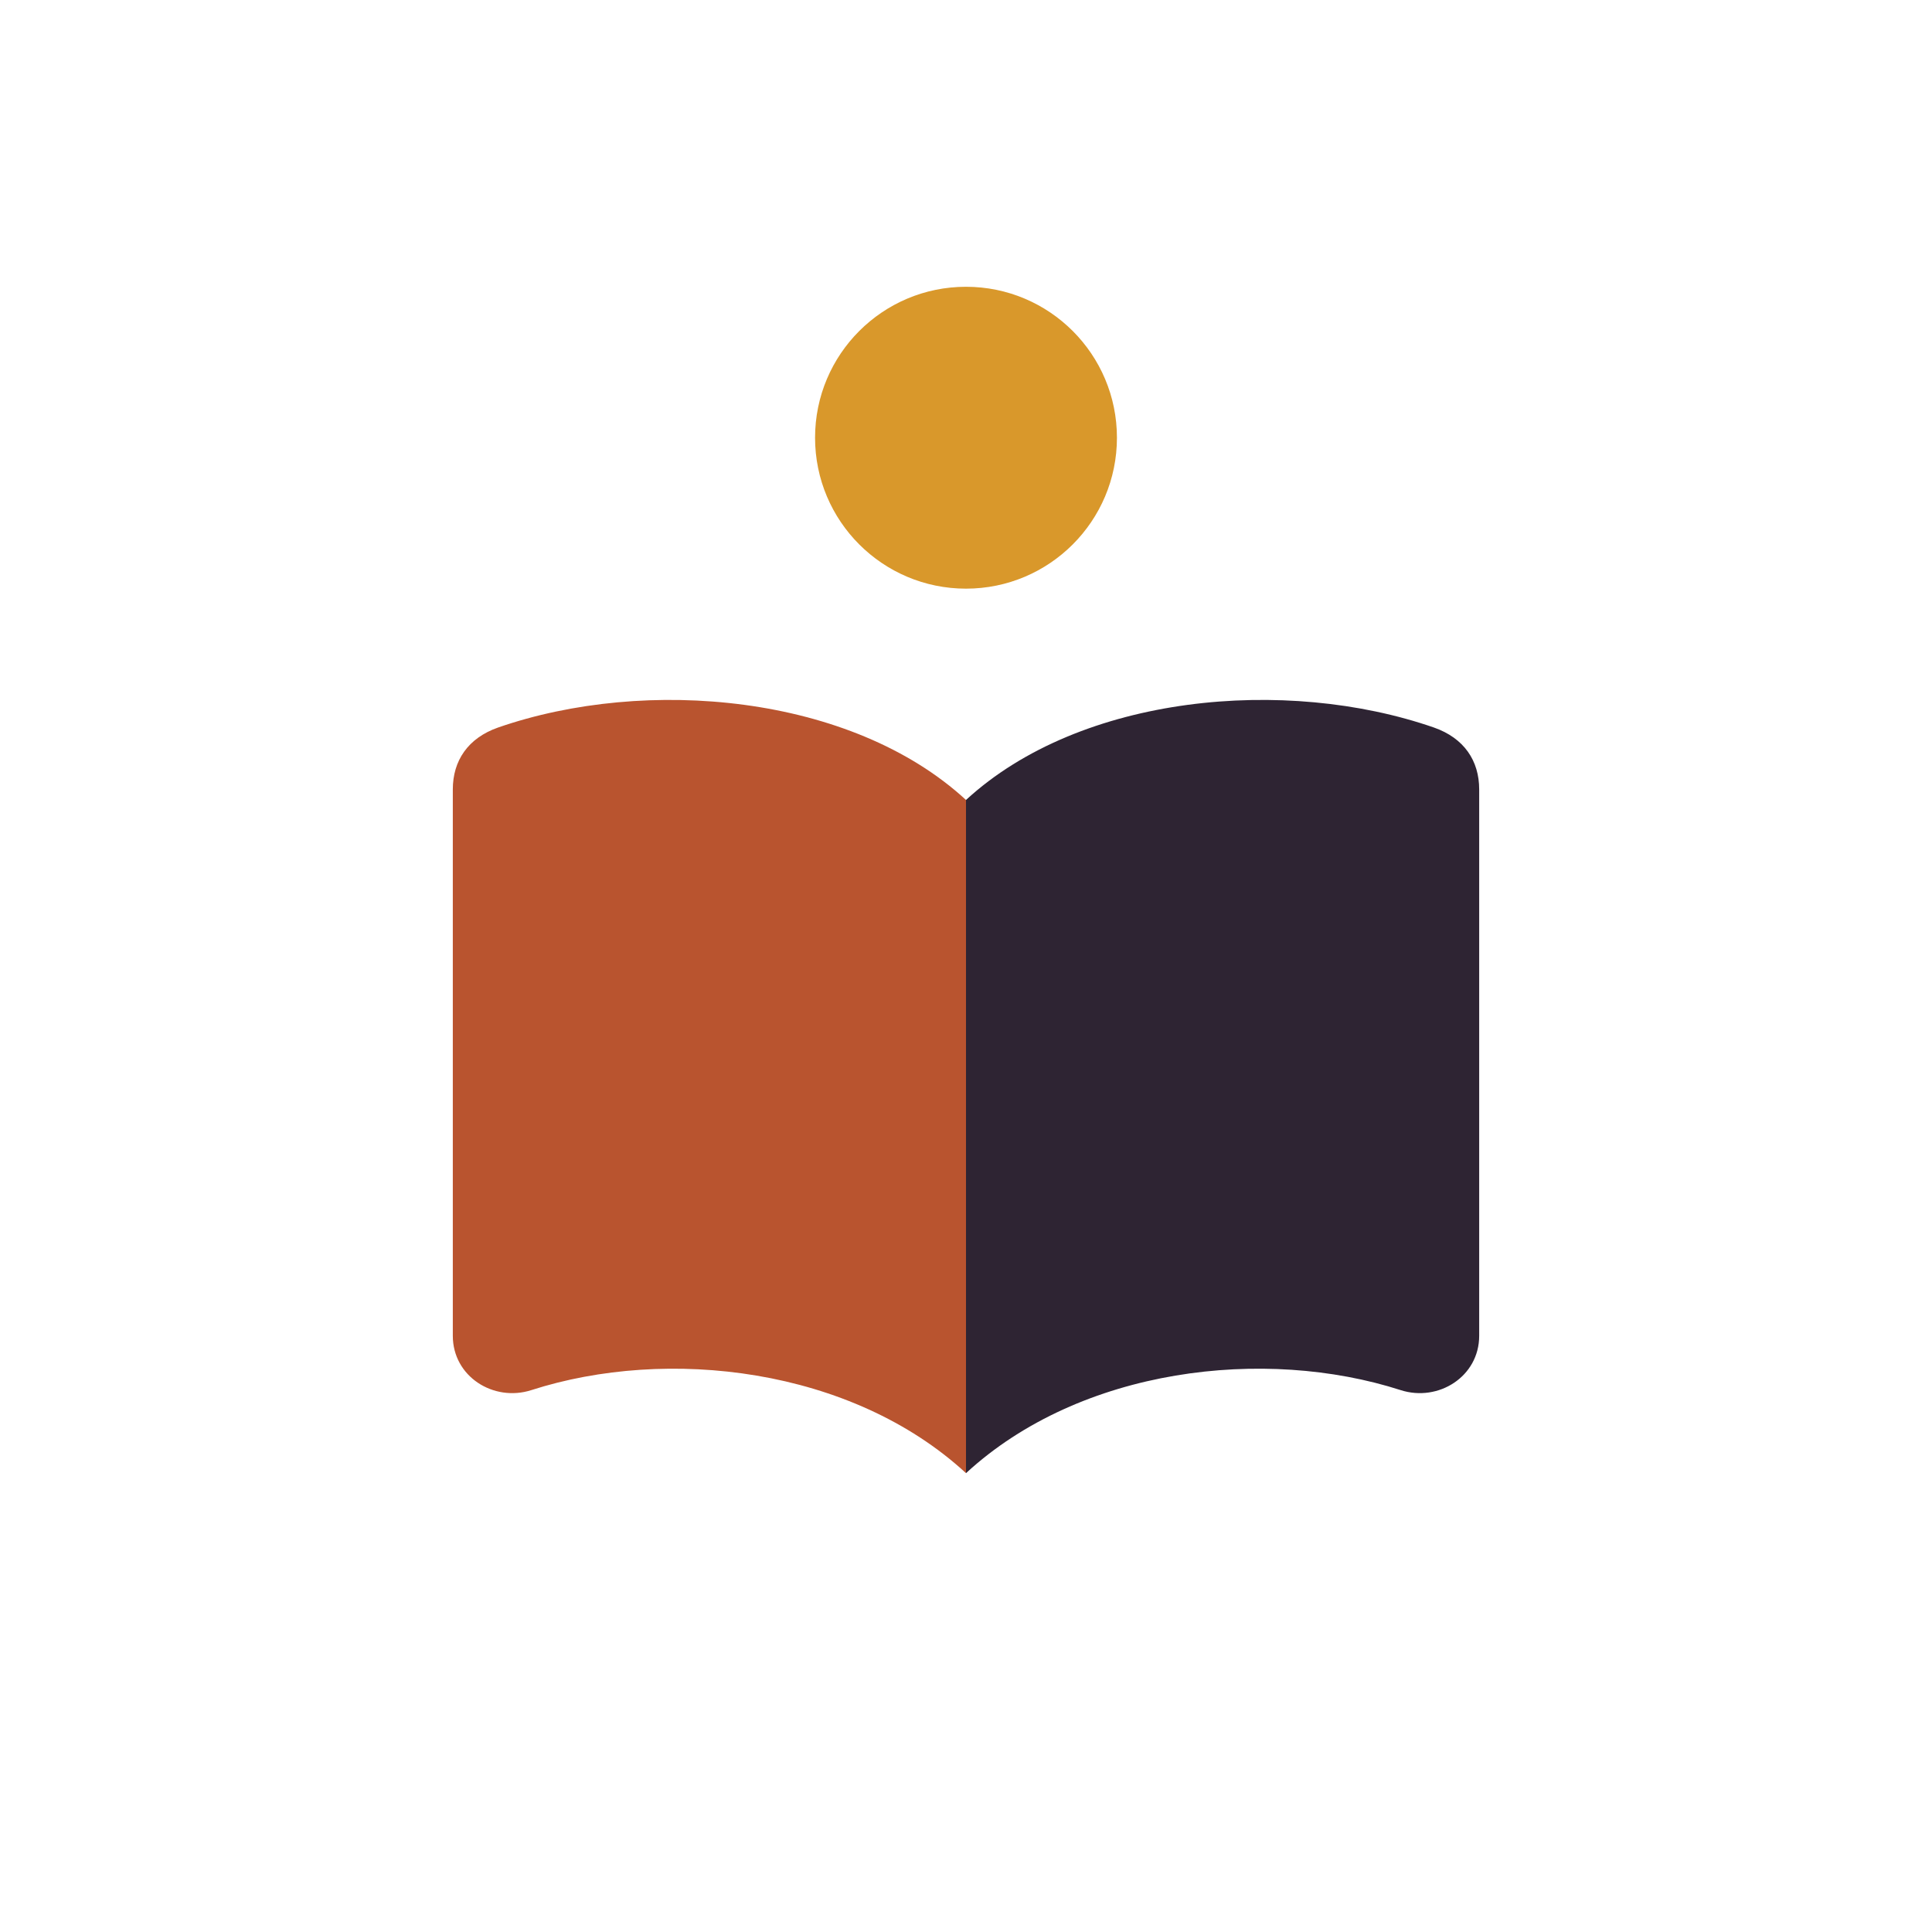
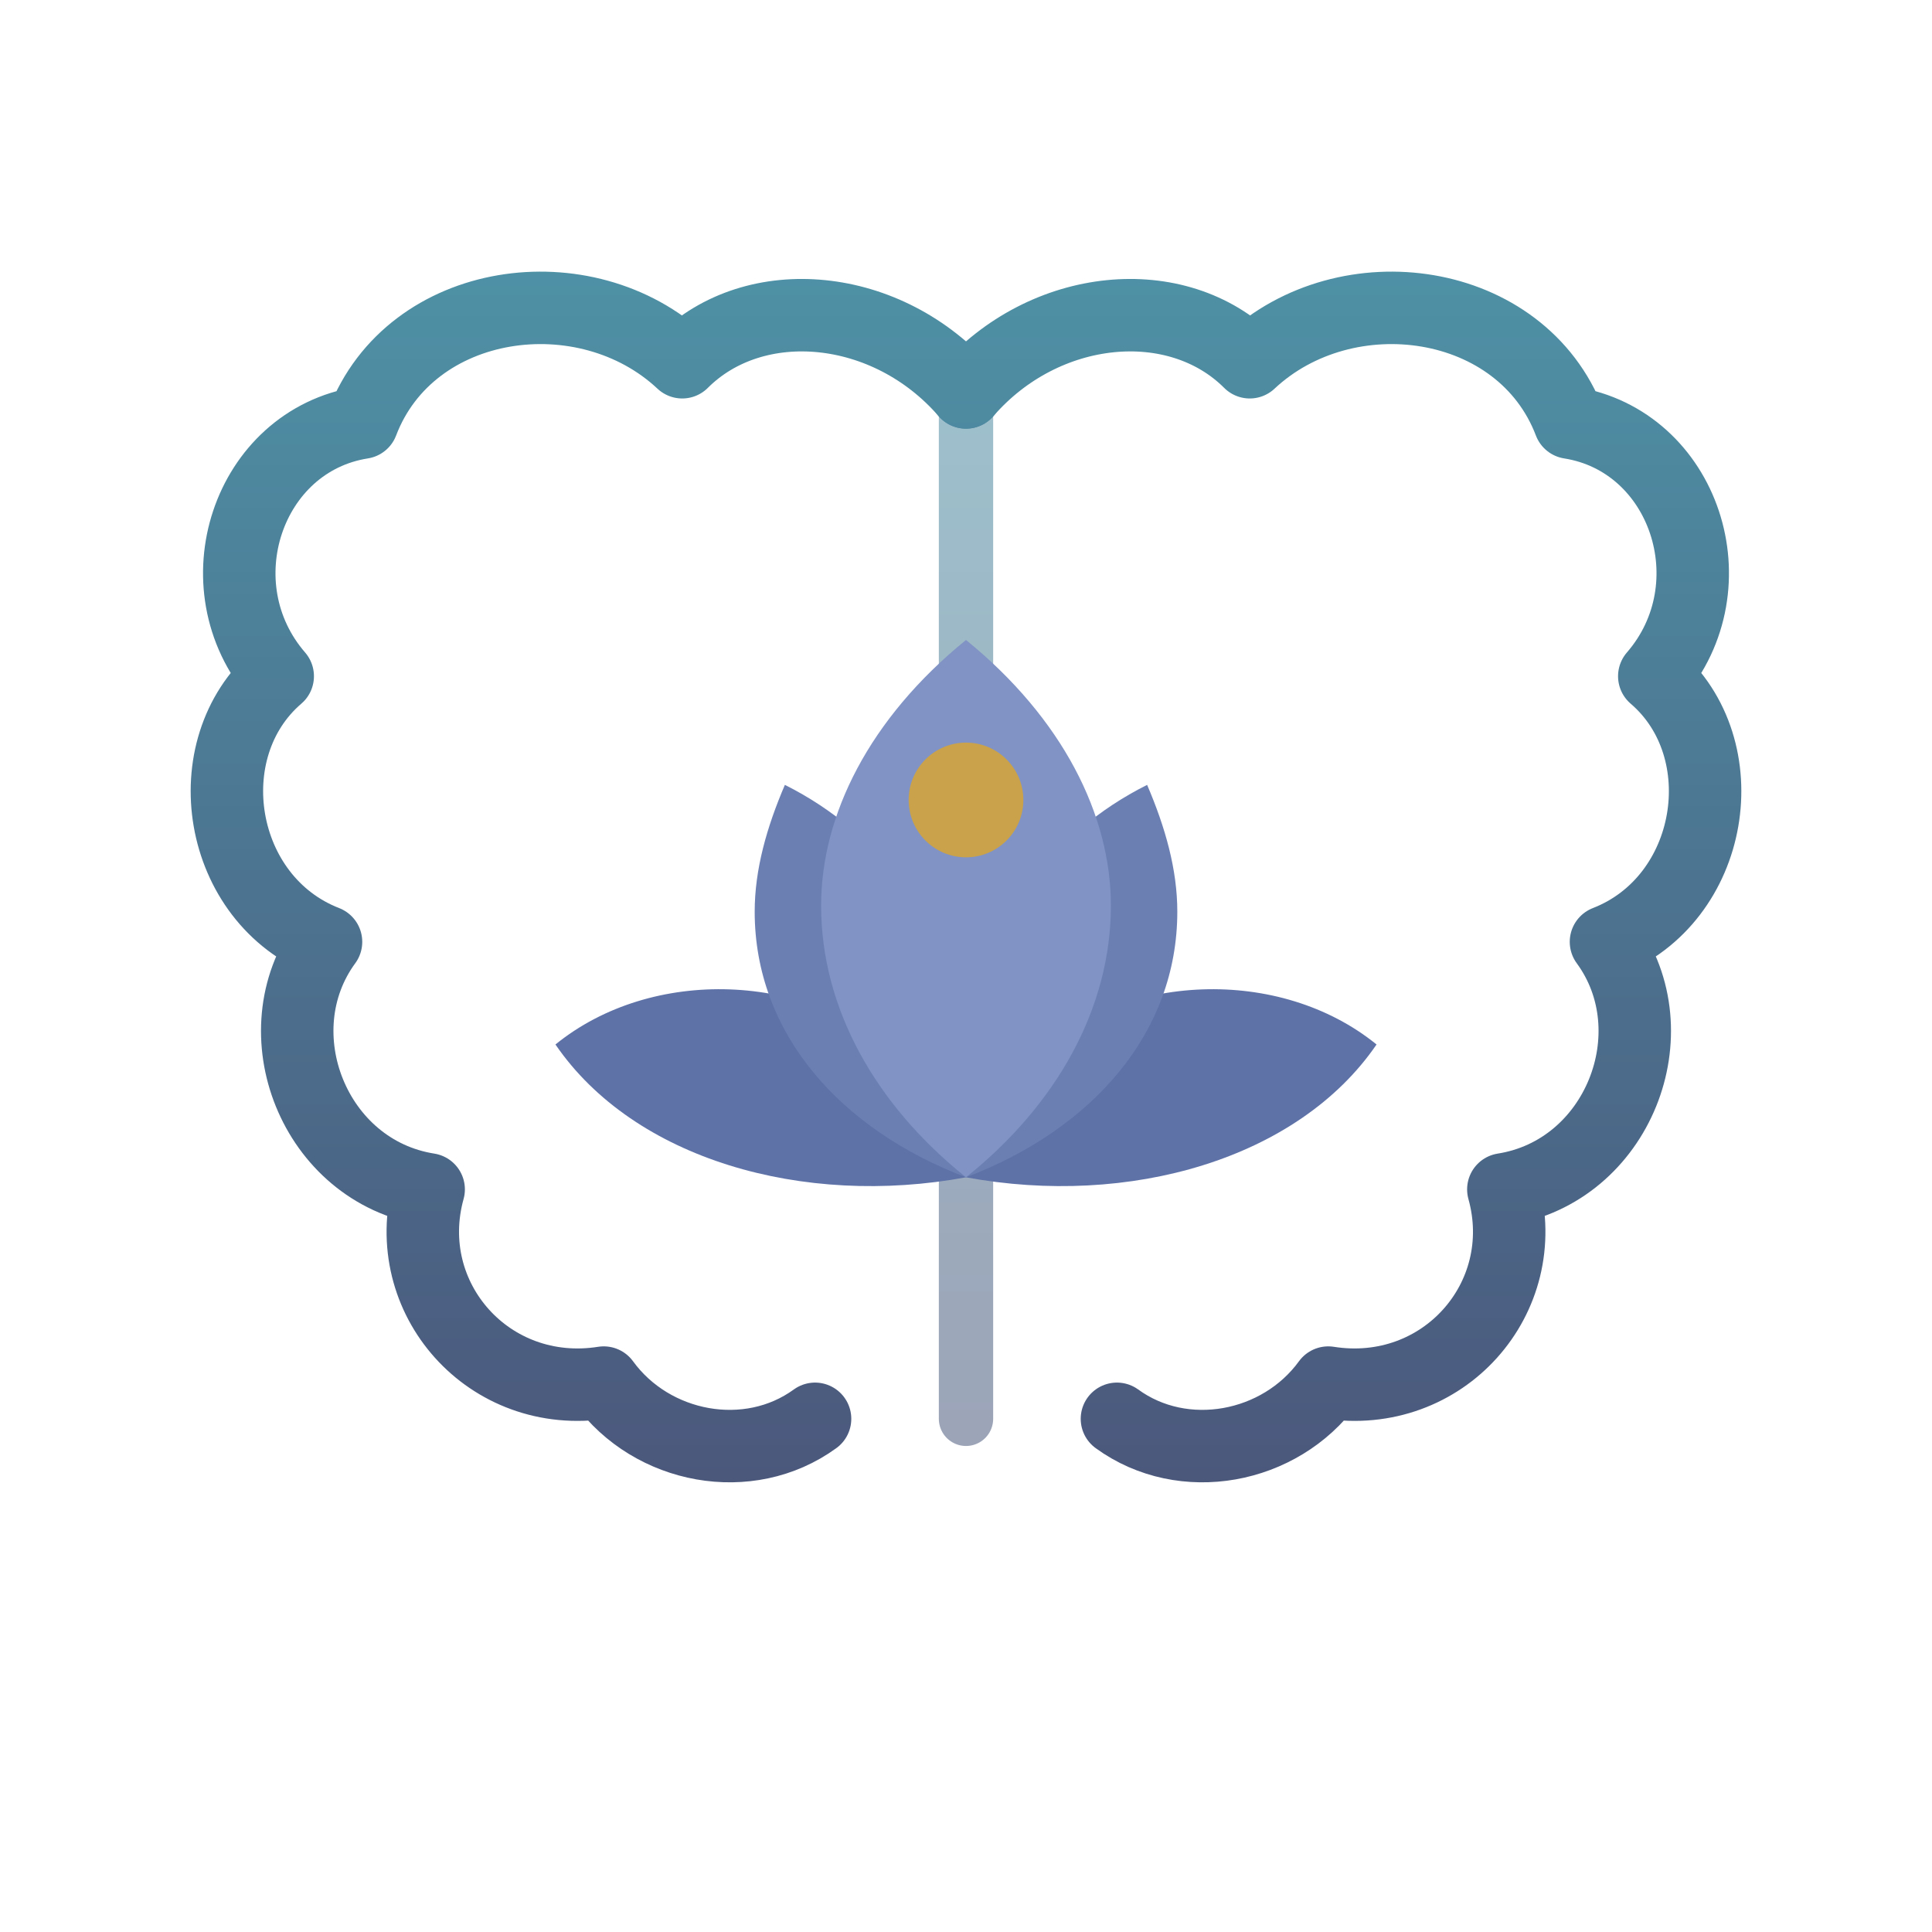
<svg xmlns="http://www.w3.org/2000/svg" viewBox="0 0 64 64" fill="none">
-   <circle cx="32" cy="14.5" r="5" fill="#D9982B" />
-   <path d="M32 26.5C28.2 23 21.4 22.4 16.5 24.1c-1 .35-1.5 1.1-1.5 2.05v18.1c0 1.35 1.35 2.2 2.6 1.8 4.5-1.45 10.6-.75 14.4 2.75V26.5Z" fill="#B9542F" />
-   <path d="M32 26.5c3.8-3.5 10.6-4.1 15.5-2.4 1 .35 1.5 1.1 1.5 2.05v18.1c0 1.35-1.35 2.2-2.6 1.8-4.5-1.45-10.6-.75-14.4 2.75V26.5Z" fill="#2E2433" />
+   <defs>
+     <linearGradient id="mk" x1="32" y1="8" x2="32" y2="56" gradientUnits="userSpaceOnUse">
+       <stop offset="0" stop-color="#4E92A6" />
+       <stop offset="1" stop-color="#4A4E75" />
+     </linearGradient>
+   </defs>
+   <g stroke="url(#mk)" stroke-width="2.4" stroke-linecap="round" stroke-linejoin="round">
+     <path d="M32 13c-2.6-3-7-3.4-9.4-1C19.4 9 13.6 9.8 12 14c-3.8.6-5.4 5.4-2.8 8.4-2.8 2.4-2 7.4 1.6 8.8-2.2 3-.4 7.6 3.4 8.2-1 3.6 2 7 5.8 6.4 1.6 2.2 4.8 2.8 7 1.2" />
+     <path d="M32 13c2.6-3 7-3.4 9.4-1C44.6 9 50.4 9.8 52 14c3.8.6 5.4 5.4 2.8 8.4 2.8 2.4 2 7.4-1.6 8.8 2.2 3 .4 7.6-3.4 8.2 1 3.6-2 7-5.8 6.4-1.6 2.2-4.8 2.8-7 1.2" />
+     <path d="M32 13v34" stroke-width="1.8" opacity="0.55" />
+   </g>
+   <g>
+     <path d="M32 39c-5.4 1-11-.6-13.6-4.4 3.2-2.6 8.4-2.4 11.4.4.9.9 1.6 2.2 2.2 4Z" fill="#5E72A8" />
+     <path d="M32 39c5.4 1 11-.6 13.6-4.4-3.2-2.6-8.4-2.4-11.4.4-.9.9-1.6 2.2-2.2 4Z" fill="#5E72A8" />
+     <path d="M32 39c-4.2-1.6-7-4.8-7-8.8 0-1.4.4-2.8 1-4.2 3.2 1.6 5.4 4.6 6 8.4Z" fill="#6B7FB3" />
+     <path d="M32 39c4.2-1.6 7-4.8 7-8.8 0-1.4-.4-2.8-1-4.2-3.2 1.6-5.4 4.6-6 8.4Z" fill="#6B7FB3" />
+     <path d="M32 39c-3-2.4-4.8-5.6-4.8-9 0-3 1.6-6.2 4.8-8.8 3.2 2.6 4.8 5.8 4.8 8.8 0 3.4-1.8 6.6-4.8 9Z" fill="#8093C4" />
+     <circle cx="32" cy="26.5" r="1.9" fill="#C9A24B" />
+   </g>
</svg>
